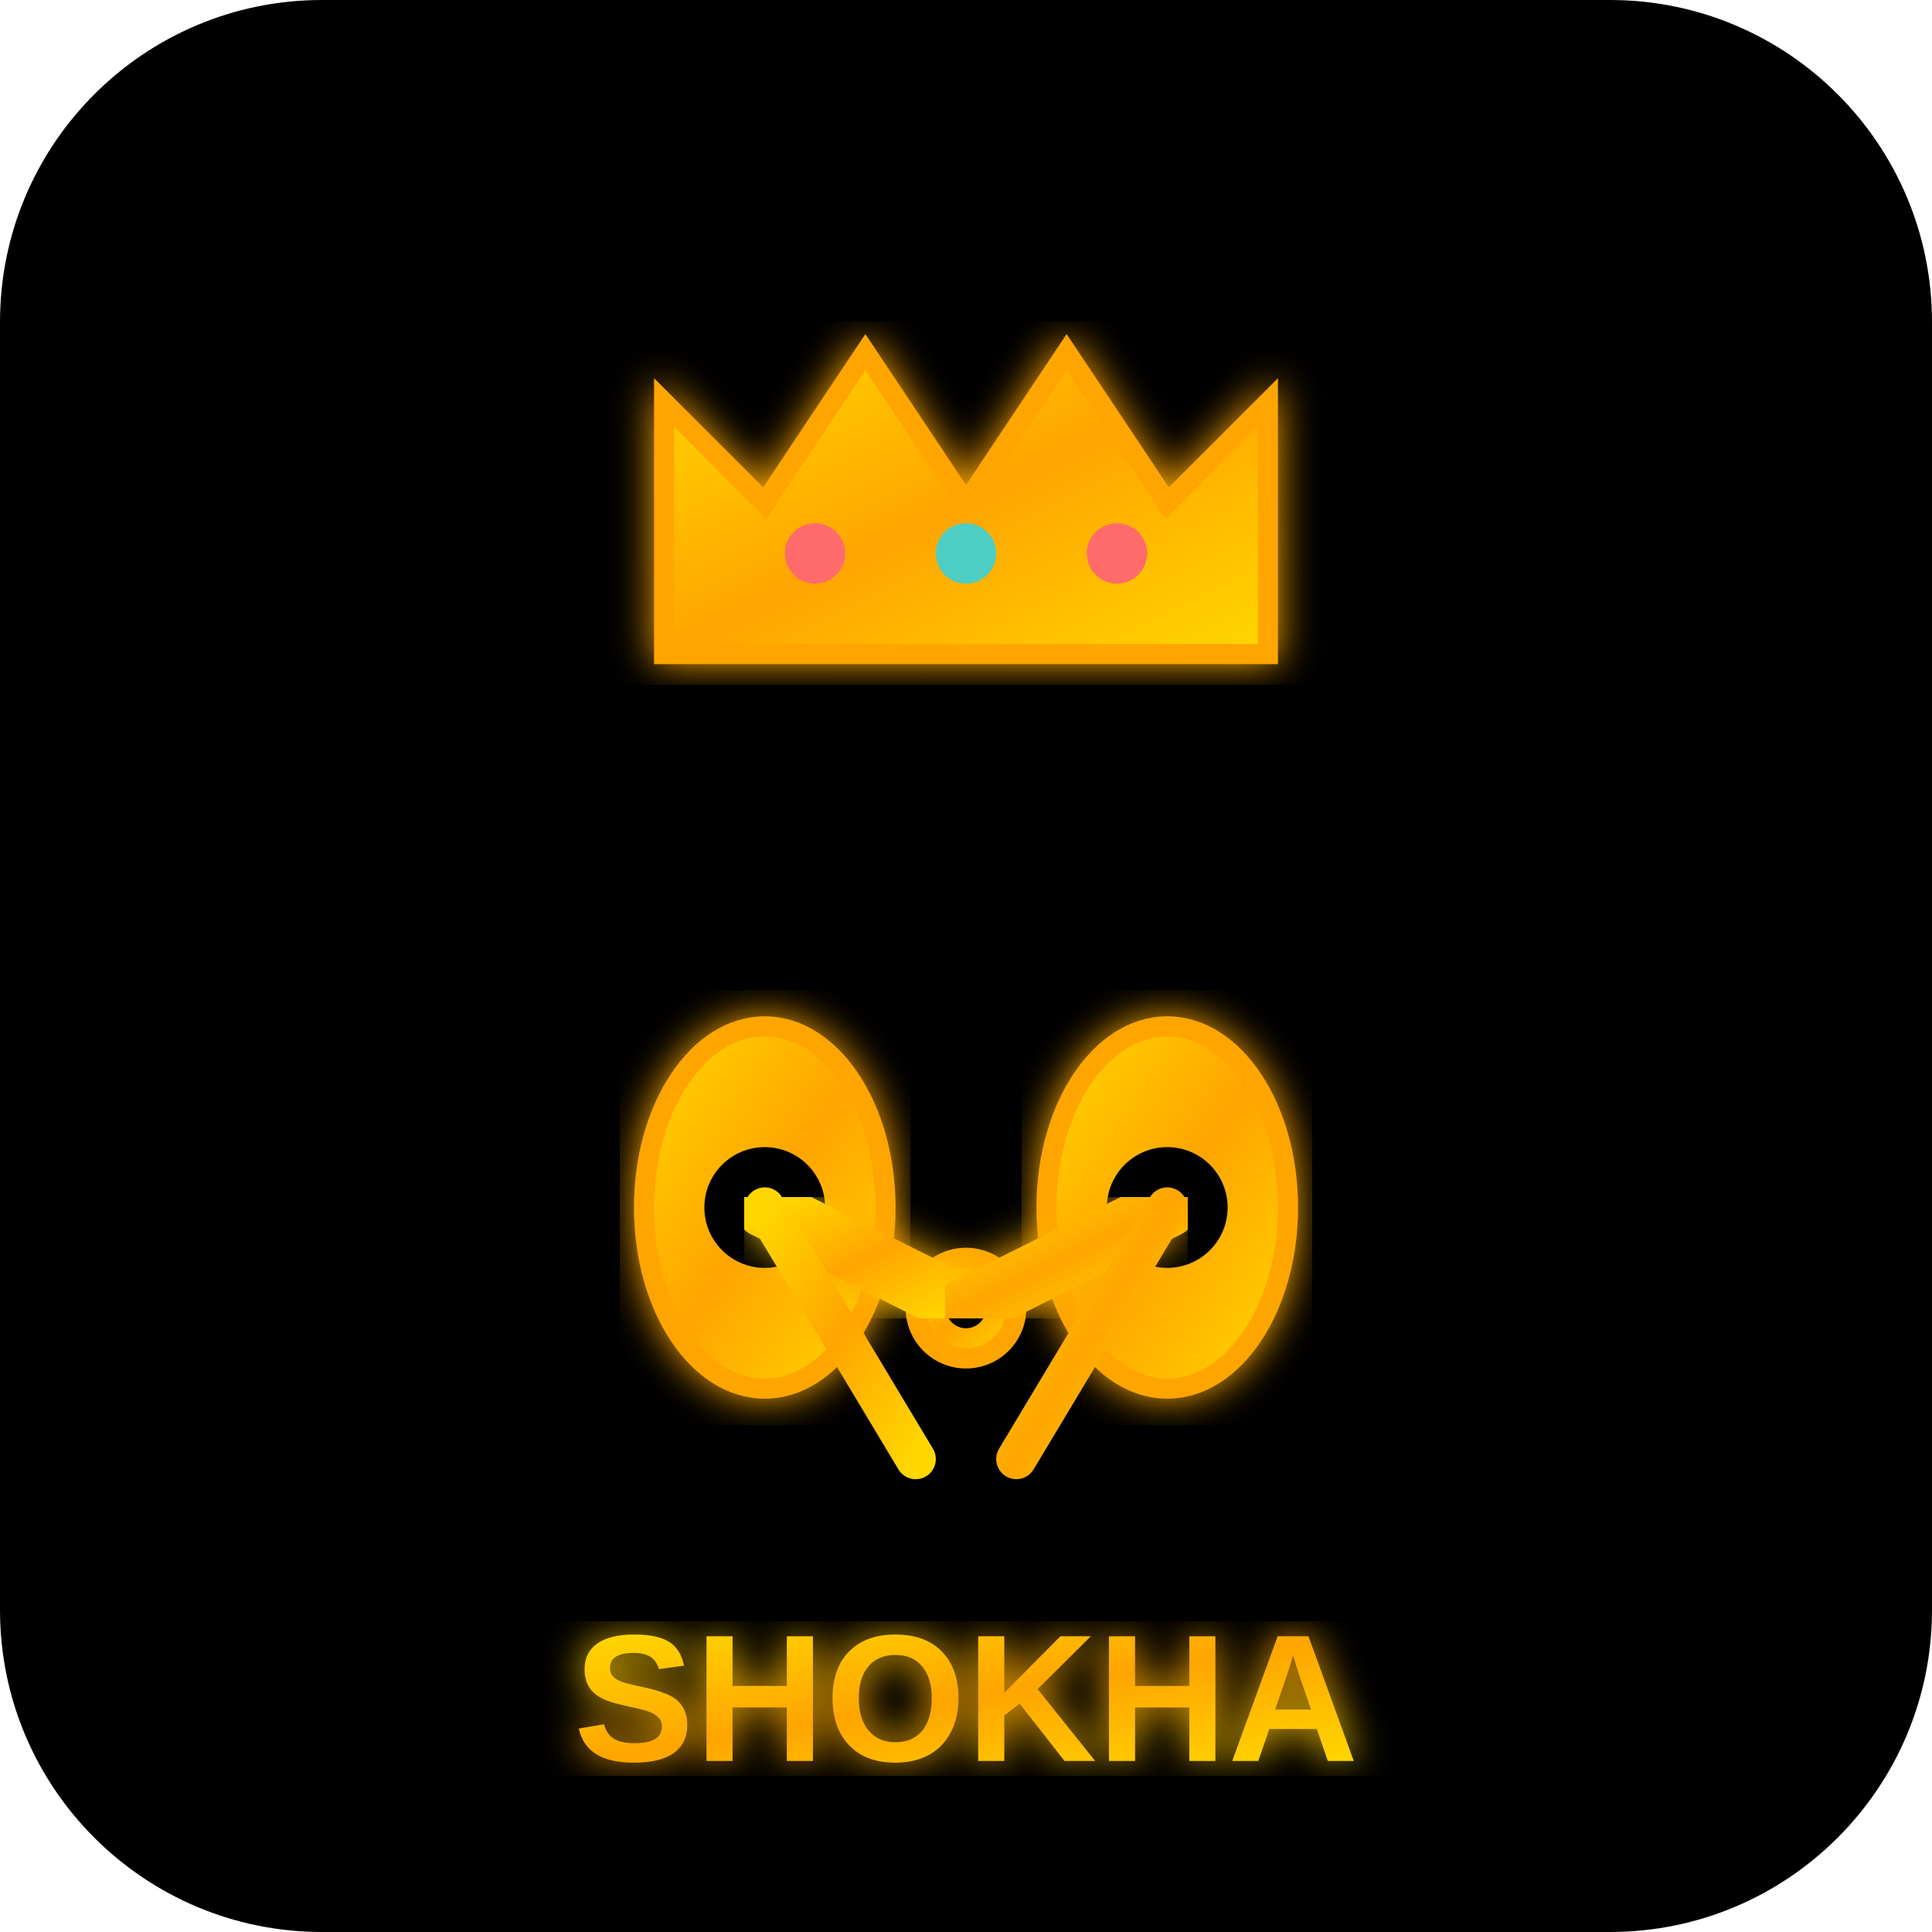
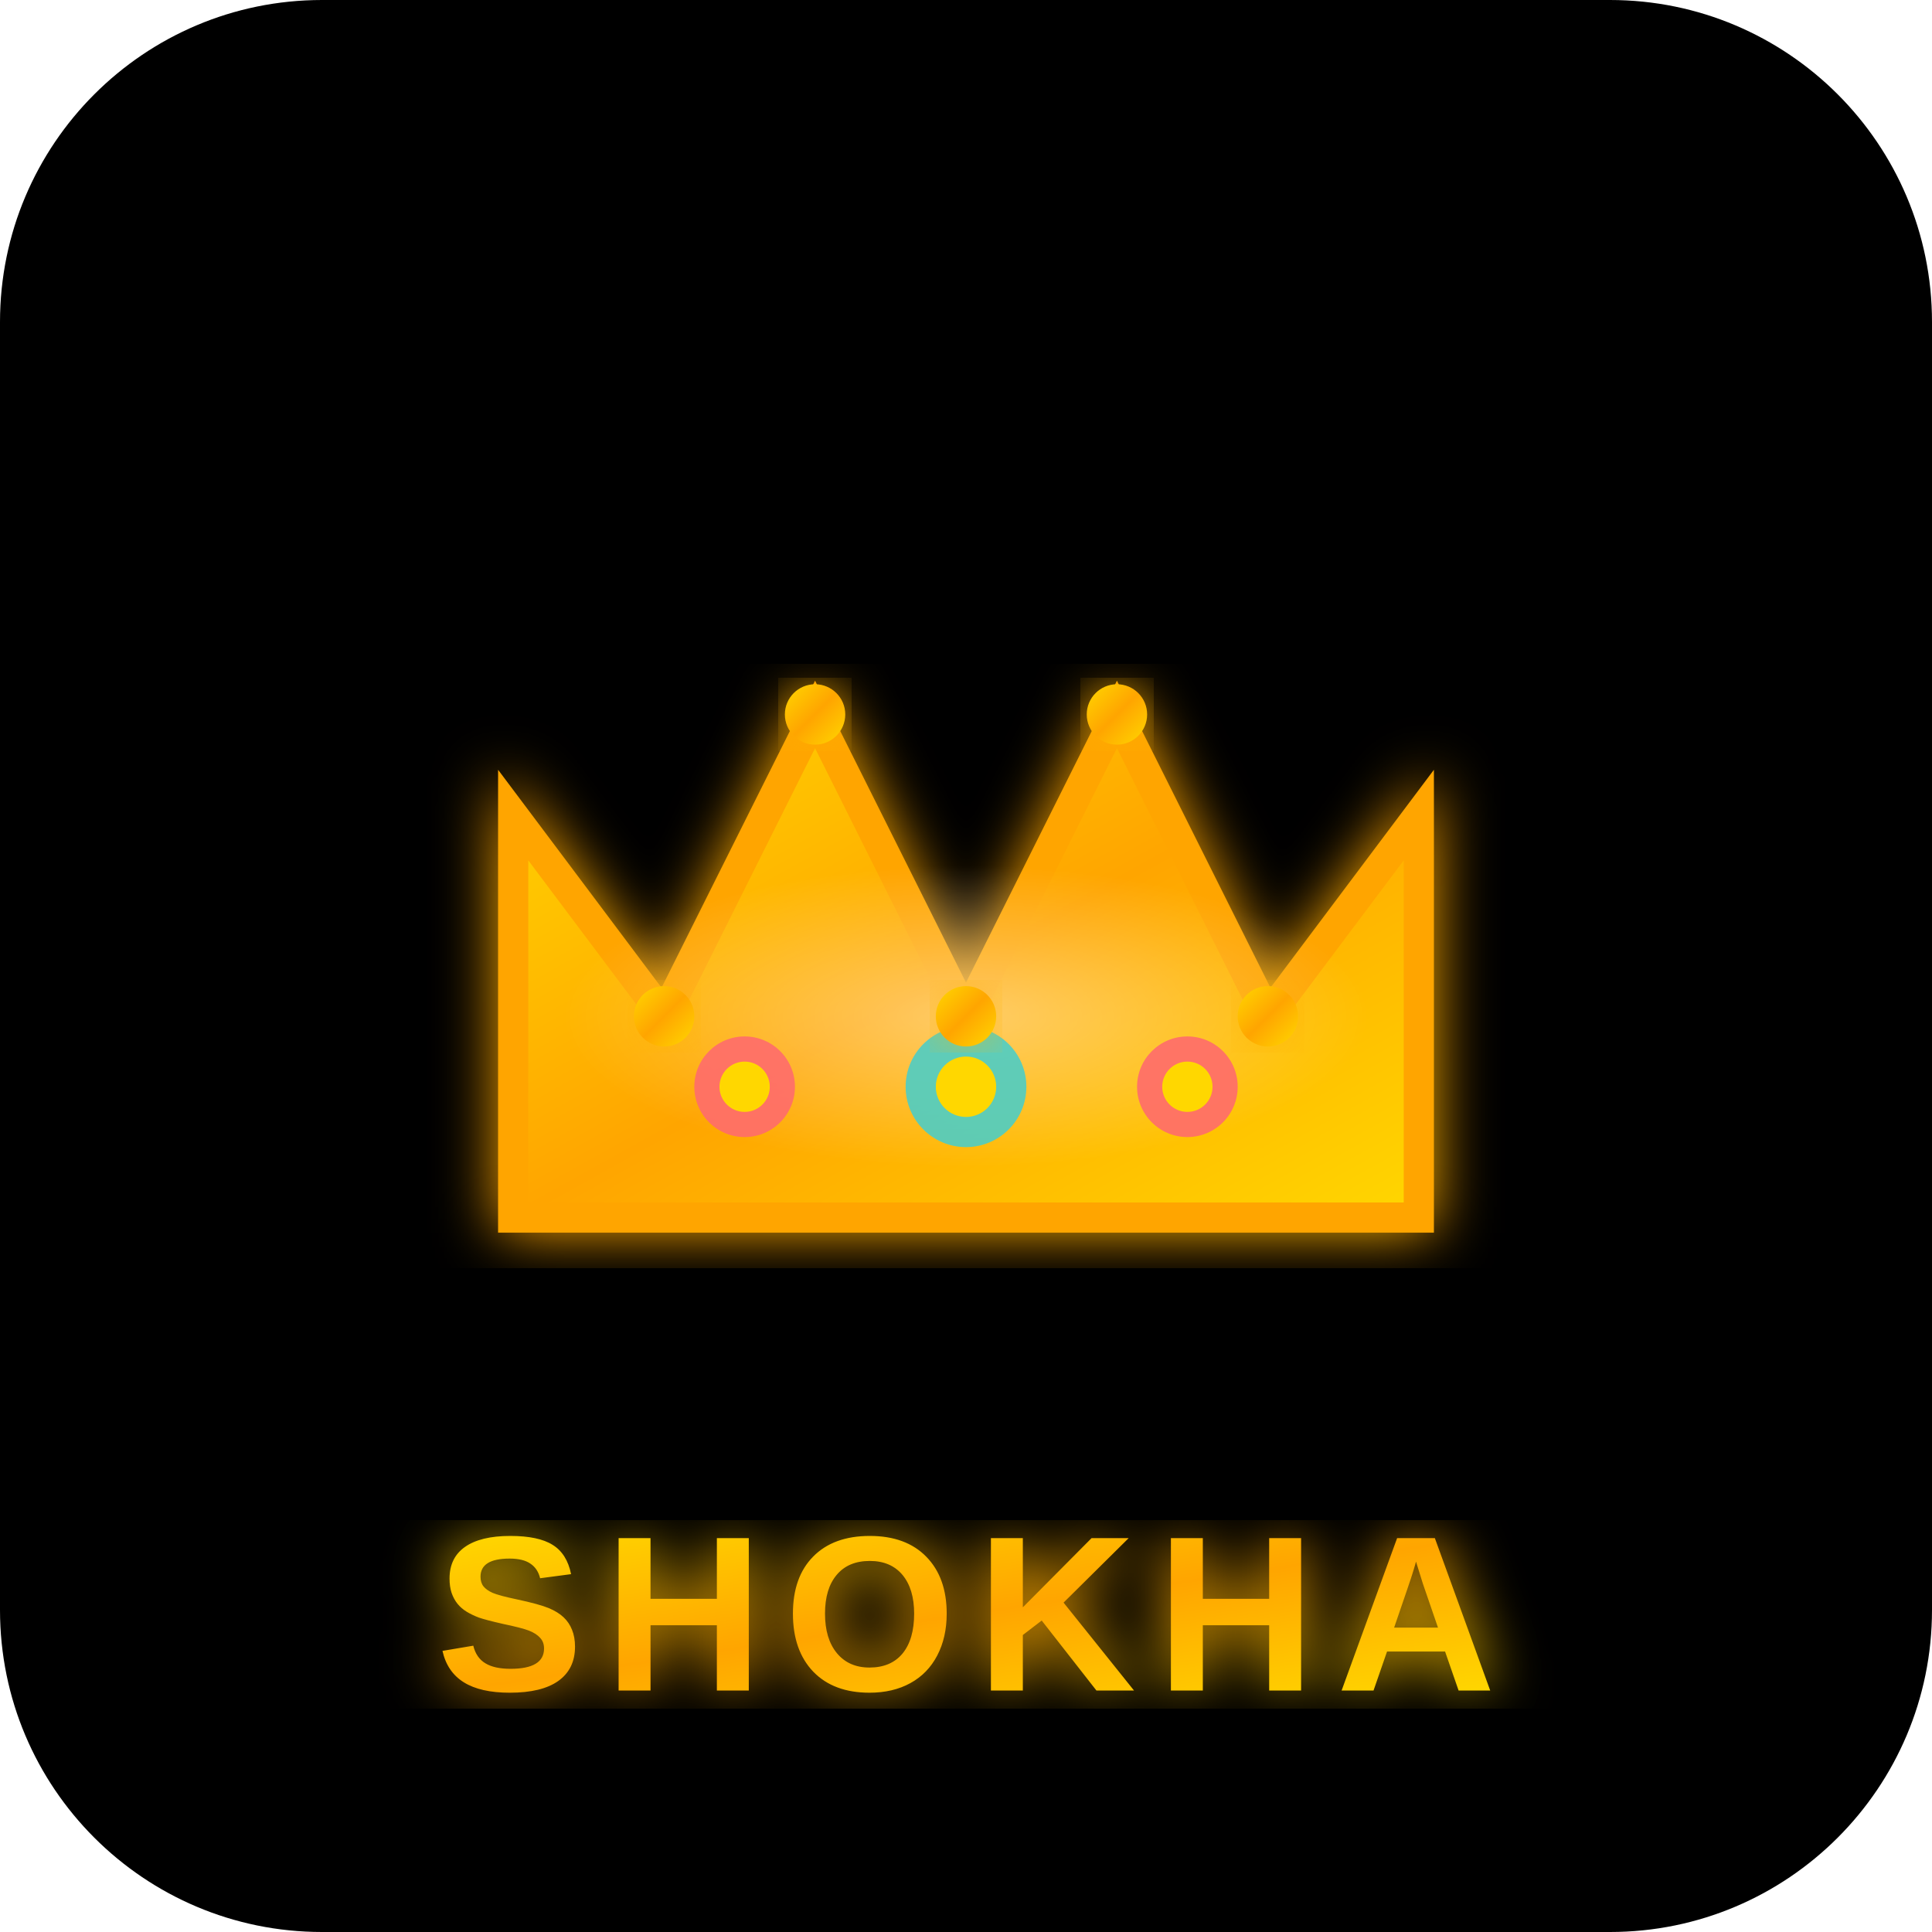
<svg xmlns="http://www.w3.org/2000/svg" viewBox="0 0 192 192" width="192" height="192">
  <rect width="192" height="192" fill="#000000" rx="32" />
  <defs>
-     <linearGradient id="goldGradient" x1="0%" y1="0%" x2="100%" y2="100%">
+     <linearGradient id="goldGradient192" x1="0%" y1="0%" x2="100%" y2="100%">
      <stop offset="0%" style="stop-color:#FFD700;stop-opacity:1" />
      <stop offset="50%" style="stop-color:#FFA500;stop-opacity:1" />
      <stop offset="100%" style="stop-color:#FFD700;stop-opacity:1" />
    </linearGradient>
-     <filter id="glow">
-       <feGaussianBlur stdDeviation="2" result="coloredBlur" />
+     <filter id="glow192">
+       <feGaussianBlur stdDeviation="3" result="coloredBlur" />
      <feMerge>
        <feMergeNode in="coloredBlur" />
        <feMergeNode in="SourceGraphic" />
      </feMerge>
    </filter>
+     <radialGradient id="shine192">
+       <stop offset="0%" style="stop-color:#ffffff;stop-opacity:0.4" />
+       <stop offset="100%" style="stop-color:#ffffff;stop-opacity:0" />
+     </radialGradient>
  </defs>
-   <g transform="translate(96, 50)">
-     <path d="M -30,-10 L -30,15 L 30,15 L 30,-10 L 20,0 L 10,-15 L 0,0 L -10,-15 L -20,0 Z" fill="url(#goldGradient)" stroke="#FFA500" stroke-width="2" filter="url(#glow)" />
-     <circle cx="-15" cy="5" r="3" fill="#FF6B6B" />
-     <circle cx="0" cy="5" r="3" fill="#4ECDC4" />
-     <circle cx="15" cy="5" r="3" fill="#FF6B6B" />
+   <g transform="translate(96, 96)">
+     <path d="M -45,-15 L -45,25 L 45,25 L 45,-15 L 30,5 L 15,-25 L 0,5 L -15,-25 L -30,5 Z" fill="url(#goldGradient192)" stroke="#FFA500" stroke-width="3" filter="url(#glow192)" />
+     <ellipse cx="0" cy="5" rx="40" ry="15" fill="url(#shine192)" />
+     <circle cx="-22" cy="12" r="5" fill="#FF6B6B" opacity="0.9" />
+     <circle cx="-22" cy="12" r="2.5" fill="#FFD700" />
+     <circle cx="0" cy="12" r="6" fill="#4ECDC4" opacity="0.9" />
+     <circle cx="0" cy="12" r="3" fill="#FFD700" />
+     <circle cx="22" cy="12" r="5" fill="#FF6B6B" opacity="0.9" />
+     <circle cx="22" cy="12" r="2.5" fill="#FFD700" />
+     <circle cx="-15" cy="-25" r="3" fill="url(#goldGradient192)" filter="url(#glow192)" />
+     <circle cx="15" cy="-25" r="3" fill="url(#goldGradient192)" filter="url(#glow192)" />
+     <circle cx="0" cy="5" r="3" fill="url(#goldGradient192)" filter="url(#glow192)" />
+     <circle cx="-30" cy="5" r="3" fill="url(#goldGradient192)" filter="url(#glow192)" />
+     <circle cx="30" cy="5" r="3" fill="url(#goldGradient192)" filter="url(#glow192)" />
+     <line x1="-45" y1="25" x2="-45" y2="32" stroke="url(#goldGradient192)" stroke-width="2" stroke-linecap="round" />
+     <line x1="45" y1="25" x2="45" y2="32" stroke="url(#goldGradient192)" stroke-width="2" stroke-linecap="round" />
  </g>
-   <g transform="translate(96, 130)">
-     <ellipse cx="-20" cy="-10" rx="12" ry="18" fill="url(#goldGradient)" stroke="#FFA500" stroke-width="2" filter="url(#glow)" />
-     <circle cx="-20" cy="-10" r="6" fill="#000000" />
-     <ellipse cx="20" cy="-10" rx="12" ry="18" fill="url(#goldGradient)" stroke="#FFA500" stroke-width="2" filter="url(#glow)" />
-     <circle cx="20" cy="-10" r="6" fill="#000000" />
-     <circle cx="0" cy="0" r="5" fill="url(#goldGradient)" stroke="#FFA500" stroke-width="2" />
-     <circle cx="0" cy="0" r="2" fill="#000000" />
-     <line x1="-20" y1="-10" x2="0" y2="0" stroke="url(#goldGradient)" stroke-width="6" stroke-linecap="round" filter="url(#glow)" />
-     <line x1="20" y1="-10" x2="0" y2="0" stroke="url(#goldGradient)" stroke-width="6" stroke-linecap="round" filter="url(#glow)" />
-     <line x1="-20" y1="-10" x2="-5" y2="15" stroke="url(#goldGradient)" stroke-width="4" stroke-linecap="round" />
-     <line x1="20" y1="-10" x2="5" y2="15" stroke="url(#goldGradient)" stroke-width="4" stroke-linecap="round" />
-   </g>
-   <text x="96" y="175" font-family="Arial, sans-serif" font-size="18" font-weight="bold" fill="url(#goldGradient)" text-anchor="middle" filter="url(#glow)">SHOKHA</text>
+   <text x="96" y="168" font-family="Arial, sans-serif" font-size="22" font-weight="bold" fill="url(#goldGradient192)" text-anchor="middle" letter-spacing="2" filter="url(#glow192)">SHOKHA</text>
</svg>
